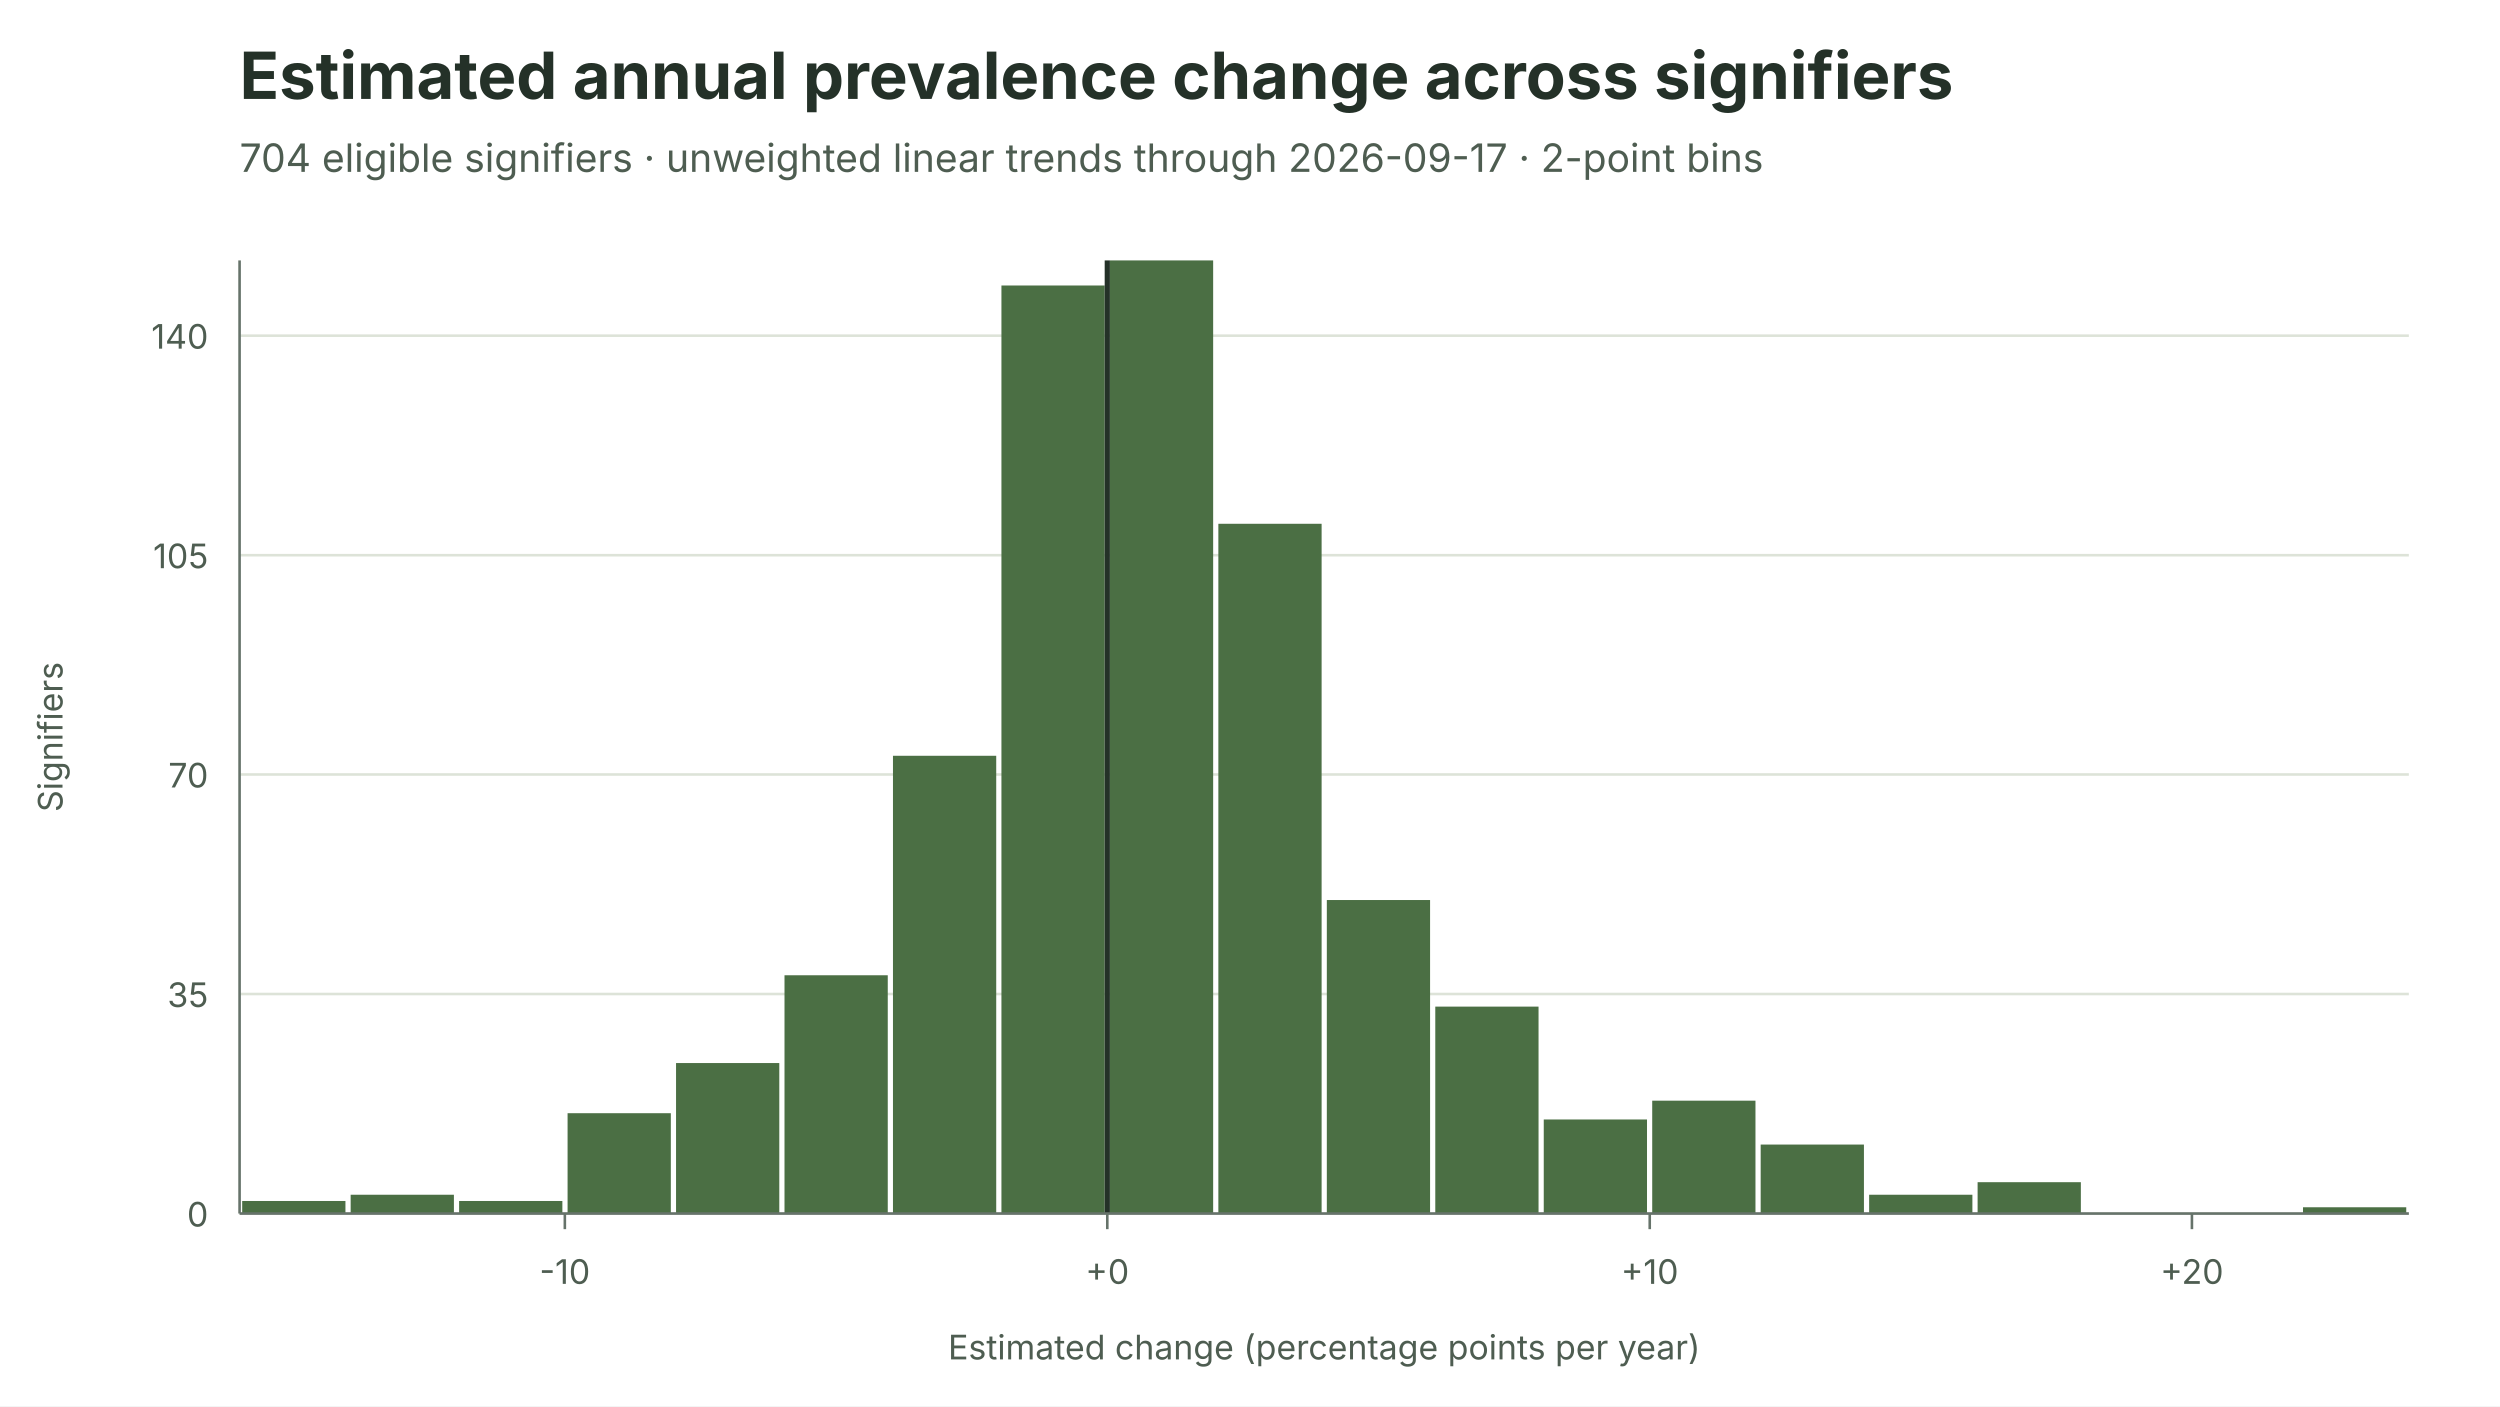
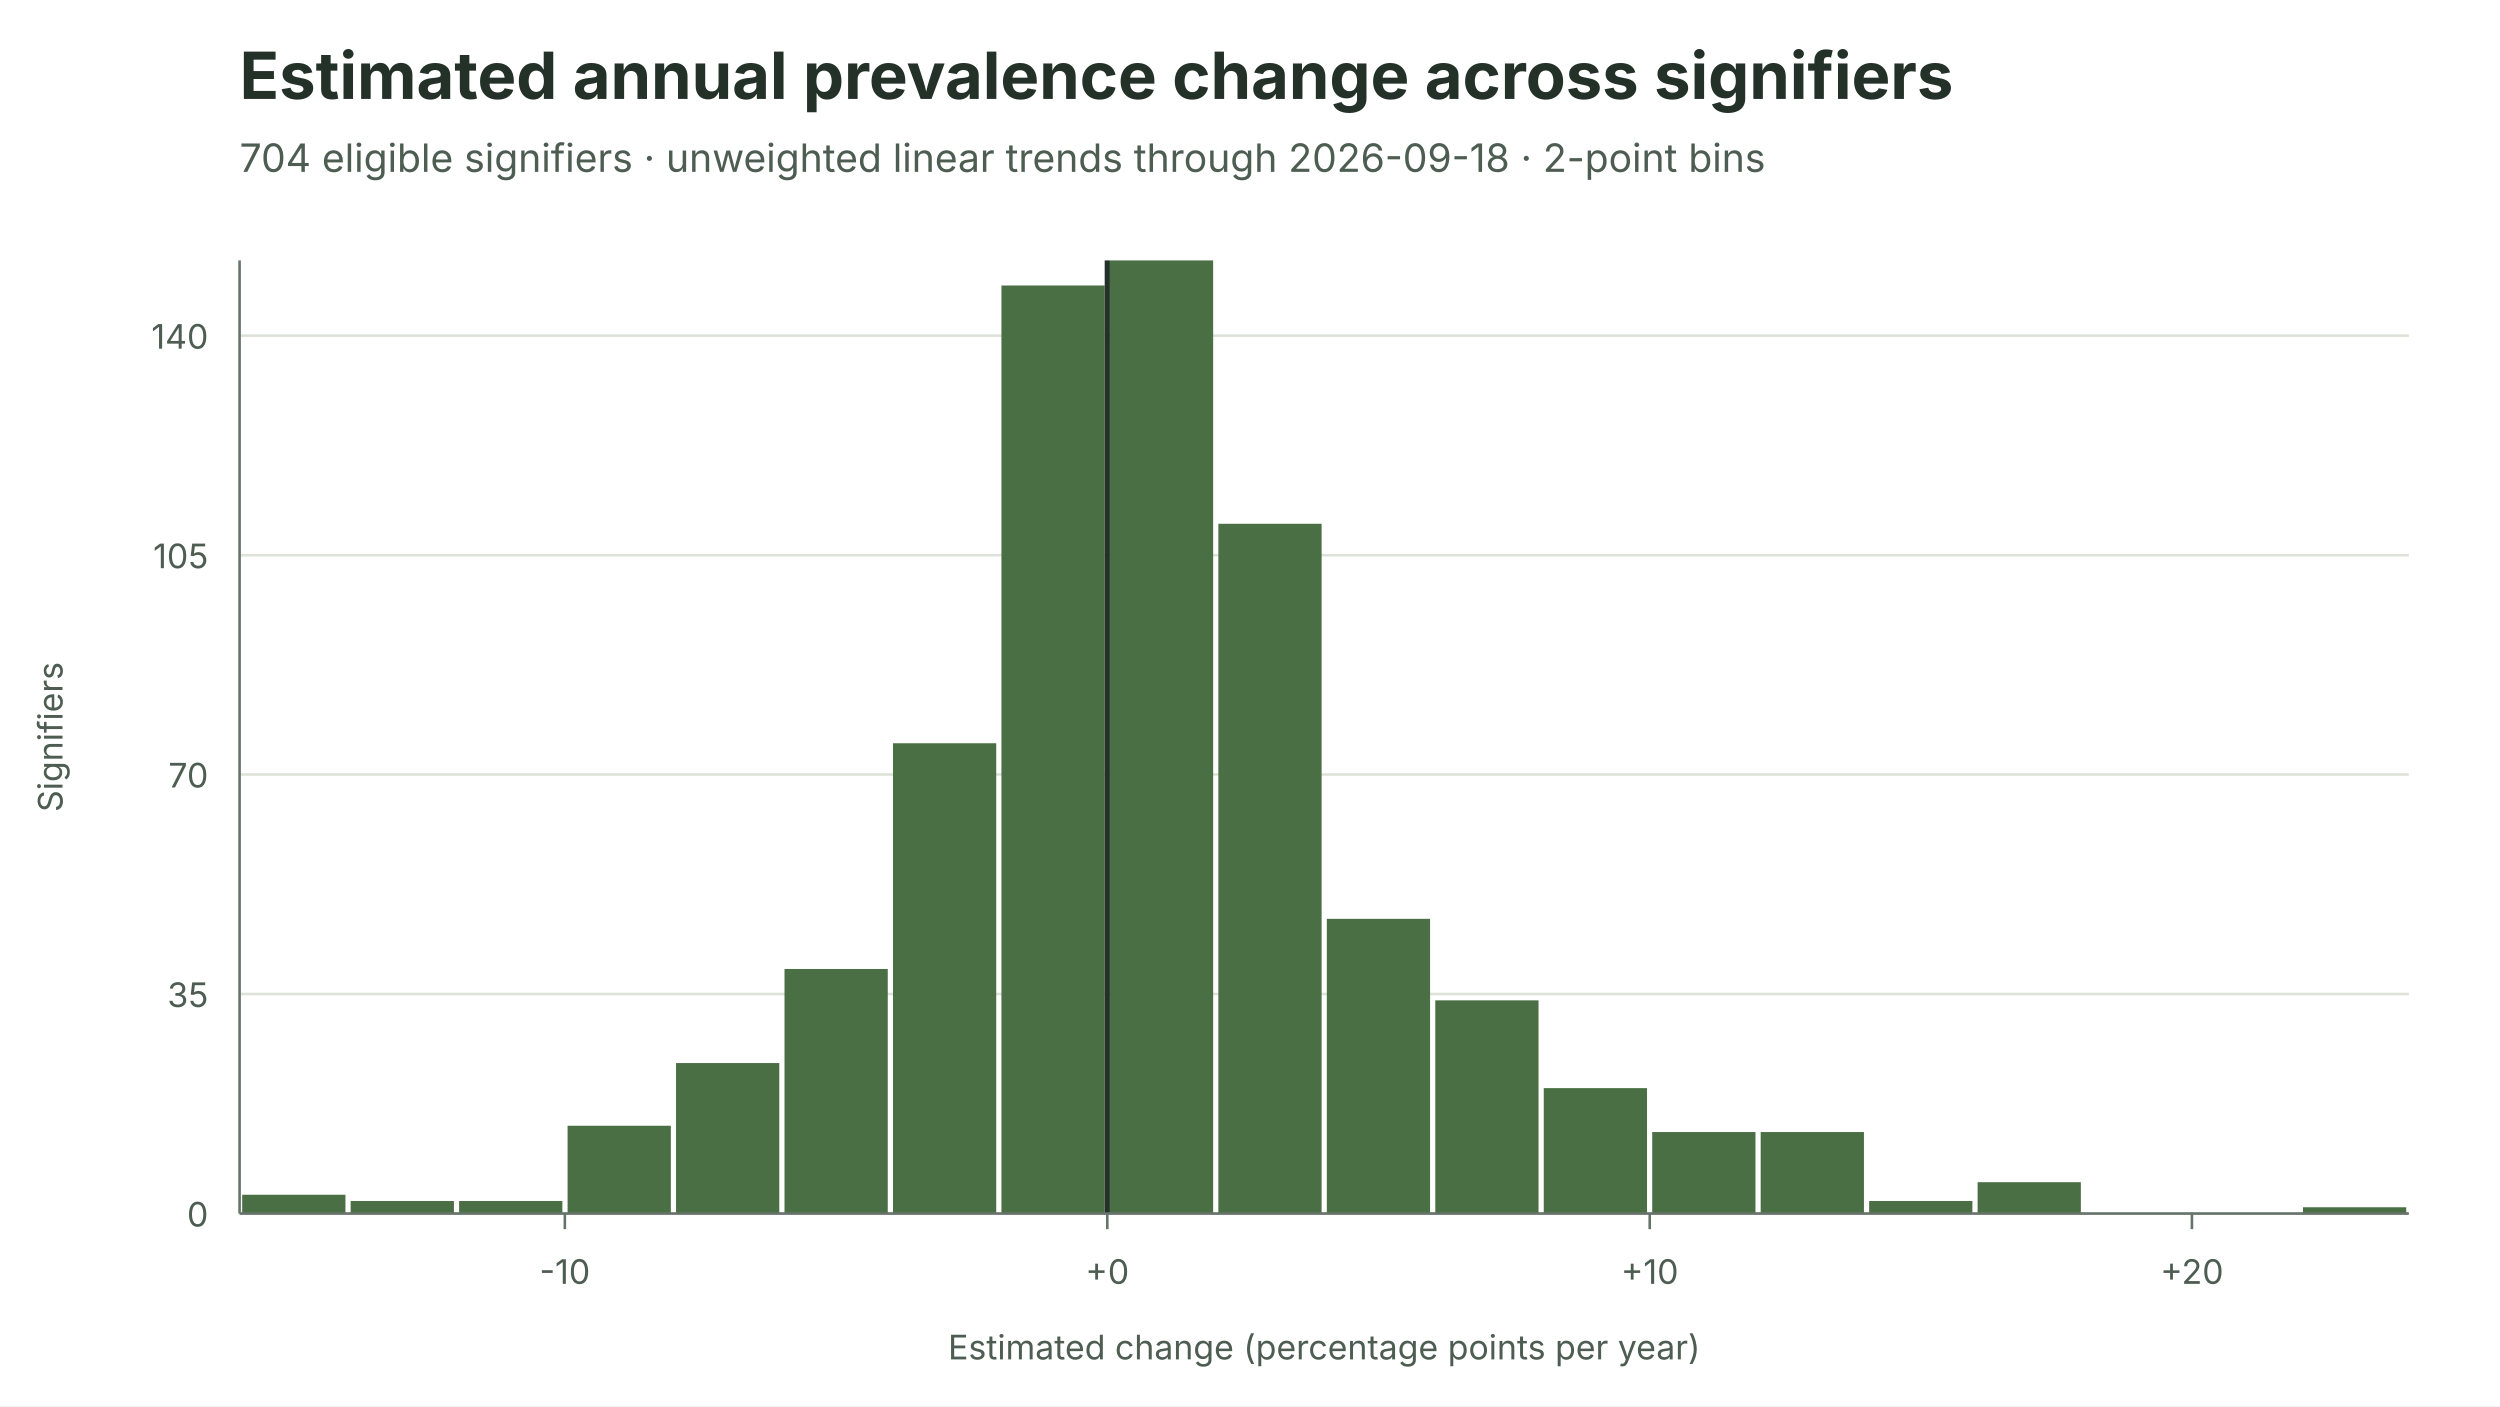
<svg xmlns="http://www.w3.org/2000/svg" width="960" height="540" viewBox="0 0 960 540" role="img" aria-labelledby="title desc">
  <rect width="960" height="540" fill="#ffffff" />
  <style>
    text { font-family: system-ui, -apple-system, sans-serif; fill: #243128; }
    .title { font-size: 25px; font-weight: 700; }
    .subtitle { font-size: 15px; fill: #4e5d51; }
    .axis { stroke: #66736a; stroke-width: 1; }
    .grid { stroke: #dde3d8; stroke-width: 1; }
    .tick { font-size: 13px; fill: #4e5d51; }
  </style>
  <text class="title" x="92" y="38">Estimated annual prevalence change across signifiers</text>
-   <text class="subtitle" x="92" y="66">704 eligible signifiers · unweighted linear trends through 2026-09-17 · 2-point bins</text>
+   <text class="subtitle" x="92" y="66">704 eligible signifiers · unweighted linear trends through 2026-09-18 · 2-point bins</text>
  <line class="grid" x1="92" y1="466.0" x2="925" y2="466.0" />
  <text class="tick" text-anchor="end" x="80" y="471.0">0</text>
  <line class="grid" x1="92" y1="381.7" x2="925" y2="381.7" />
  <text class="tick" text-anchor="end" x="80" y="386.7">35</text>
  <line class="grid" x1="92" y1="297.4" x2="925" y2="297.4" />
  <text class="tick" text-anchor="end" x="80" y="302.4">70</text>
  <line class="grid" x1="92" y1="213.2" x2="925" y2="213.2" />
  <text class="tick" text-anchor="end" x="80" y="218.2">105</text>
  <line class="grid" x1="92" y1="128.9" x2="925" y2="128.9" />
  <text class="tick" text-anchor="end" x="80" y="133.9">140</text>
-   <rect x="93.00" y="461.18" width="39.65" height="4.82" fill="#4B6F44" />
-   <rect x="134.65" y="458.78" width="39.65" height="7.22" fill="#4B6F44" />
+   <rect x="93.00" y="458.78" width="39.65" height="7.22" fill="#4B6F44" />
+   <rect x="134.65" y="461.18" width="39.65" height="4.82" fill="#4B6F44" />
  <rect x="176.30" y="461.18" width="39.65" height="4.82" fill="#4B6F44" />
-   <rect x="217.95" y="427.47" width="39.65" height="38.53" fill="#4B6F44" />
+   <rect x="217.95" y="432.29" width="39.65" height="33.71" fill="#4B6F44" />
  <rect x="259.60" y="408.21" width="39.65" height="57.79" fill="#4B6F44" />
-   <rect x="301.25" y="374.50" width="39.65" height="91.50" fill="#4B6F44" />
-   <rect x="342.90" y="290.22" width="39.65" height="175.78" fill="#4B6F44" />
+   <rect x="301.25" y="372.09" width="39.65" height="93.91" fill="#4B6F44" />
+   <rect x="342.90" y="285.41" width="39.65" height="180.59" fill="#4B6F44" />
  <rect x="384.55" y="109.63" width="39.65" height="356.37" fill="#4B6F44" />
  <rect x="426.20" y="100.00" width="39.65" height="366.00" fill="#4B6F44" />
  <rect x="467.85" y="201.13" width="39.65" height="264.87" fill="#4B6F44" />
-   <rect x="509.50" y="345.61" width="39.65" height="120.39" fill="#4B6F44" />
-   <rect x="551.15" y="386.54" width="39.65" height="79.46" fill="#4B6F44" />
-   <rect x="592.80" y="429.88" width="39.65" height="36.12" fill="#4B6F44" />
-   <rect x="634.45" y="422.66" width="39.65" height="43.34" fill="#4B6F44" />
-   <rect x="676.10" y="439.51" width="39.65" height="26.49" fill="#4B6F44" />
-   <rect x="717.75" y="458.78" width="39.65" height="7.22" fill="#4B6F44" />
+   <rect x="509.50" y="352.83" width="39.65" height="113.17" fill="#4B6F44" />
+   <rect x="551.15" y="384.13" width="39.65" height="81.87" fill="#4B6F44" />
+   <rect x="592.80" y="417.84" width="39.65" height="48.16" fill="#4B6F44" />
+   <rect x="634.45" y="434.70" width="39.65" height="31.30" fill="#4B6F44" />
+   <rect x="676.10" y="434.70" width="39.65" height="31.30" fill="#4B6F44" />
+   <rect x="717.75" y="461.18" width="39.65" height="4.82" fill="#4B6F44" />
  <rect x="759.40" y="453.96" width="39.65" height="12.04" fill="#4B6F44" />
  <rect x="801.05" y="466.00" width="39.65" height="0.00" fill="#4B6F44" />
  <rect x="842.70" y="466.00" width="39.65" height="0.00" fill="#4B6F44" />
  <rect x="884.35" y="463.59" width="39.65" height="2.41" fill="#4B6F44" />
  <line class="axis" x1="216.9" y1="466" x2="216.9" y2="472" />
  <text class="tick" text-anchor="middle" x="216.9" y="493">-10</text>
  <line class="axis" x1="425.2" y1="466" x2="425.2" y2="472" />
  <text class="tick" text-anchor="middle" x="425.2" y="493">+0</text>
  <line class="axis" x1="633.5" y1="466" x2="633.5" y2="472" />
  <text class="tick" text-anchor="middle" x="633.5" y="493">+10</text>
  <line class="axis" x1="841.7" y1="466" x2="841.7" y2="472" />
  <text class="tick" text-anchor="middle" x="841.7" y="493">+20</text>
  <line x1="425.2" y1="100" x2="425.2" y2="466" stroke="#243128" stroke-width="2" />
  <line class="axis" x1="92" y1="100" x2="92" y2="466" />
  <line class="axis" x1="92" y1="466" x2="925" y2="466" />
  <text class="tick" x="508.5" y="522" text-anchor="middle">Estimated change (percentage points per year)</text>
  <text class="tick" transform="translate(24 283.0) rotate(-90)" text-anchor="middle">Signifiers</text>
</svg>
